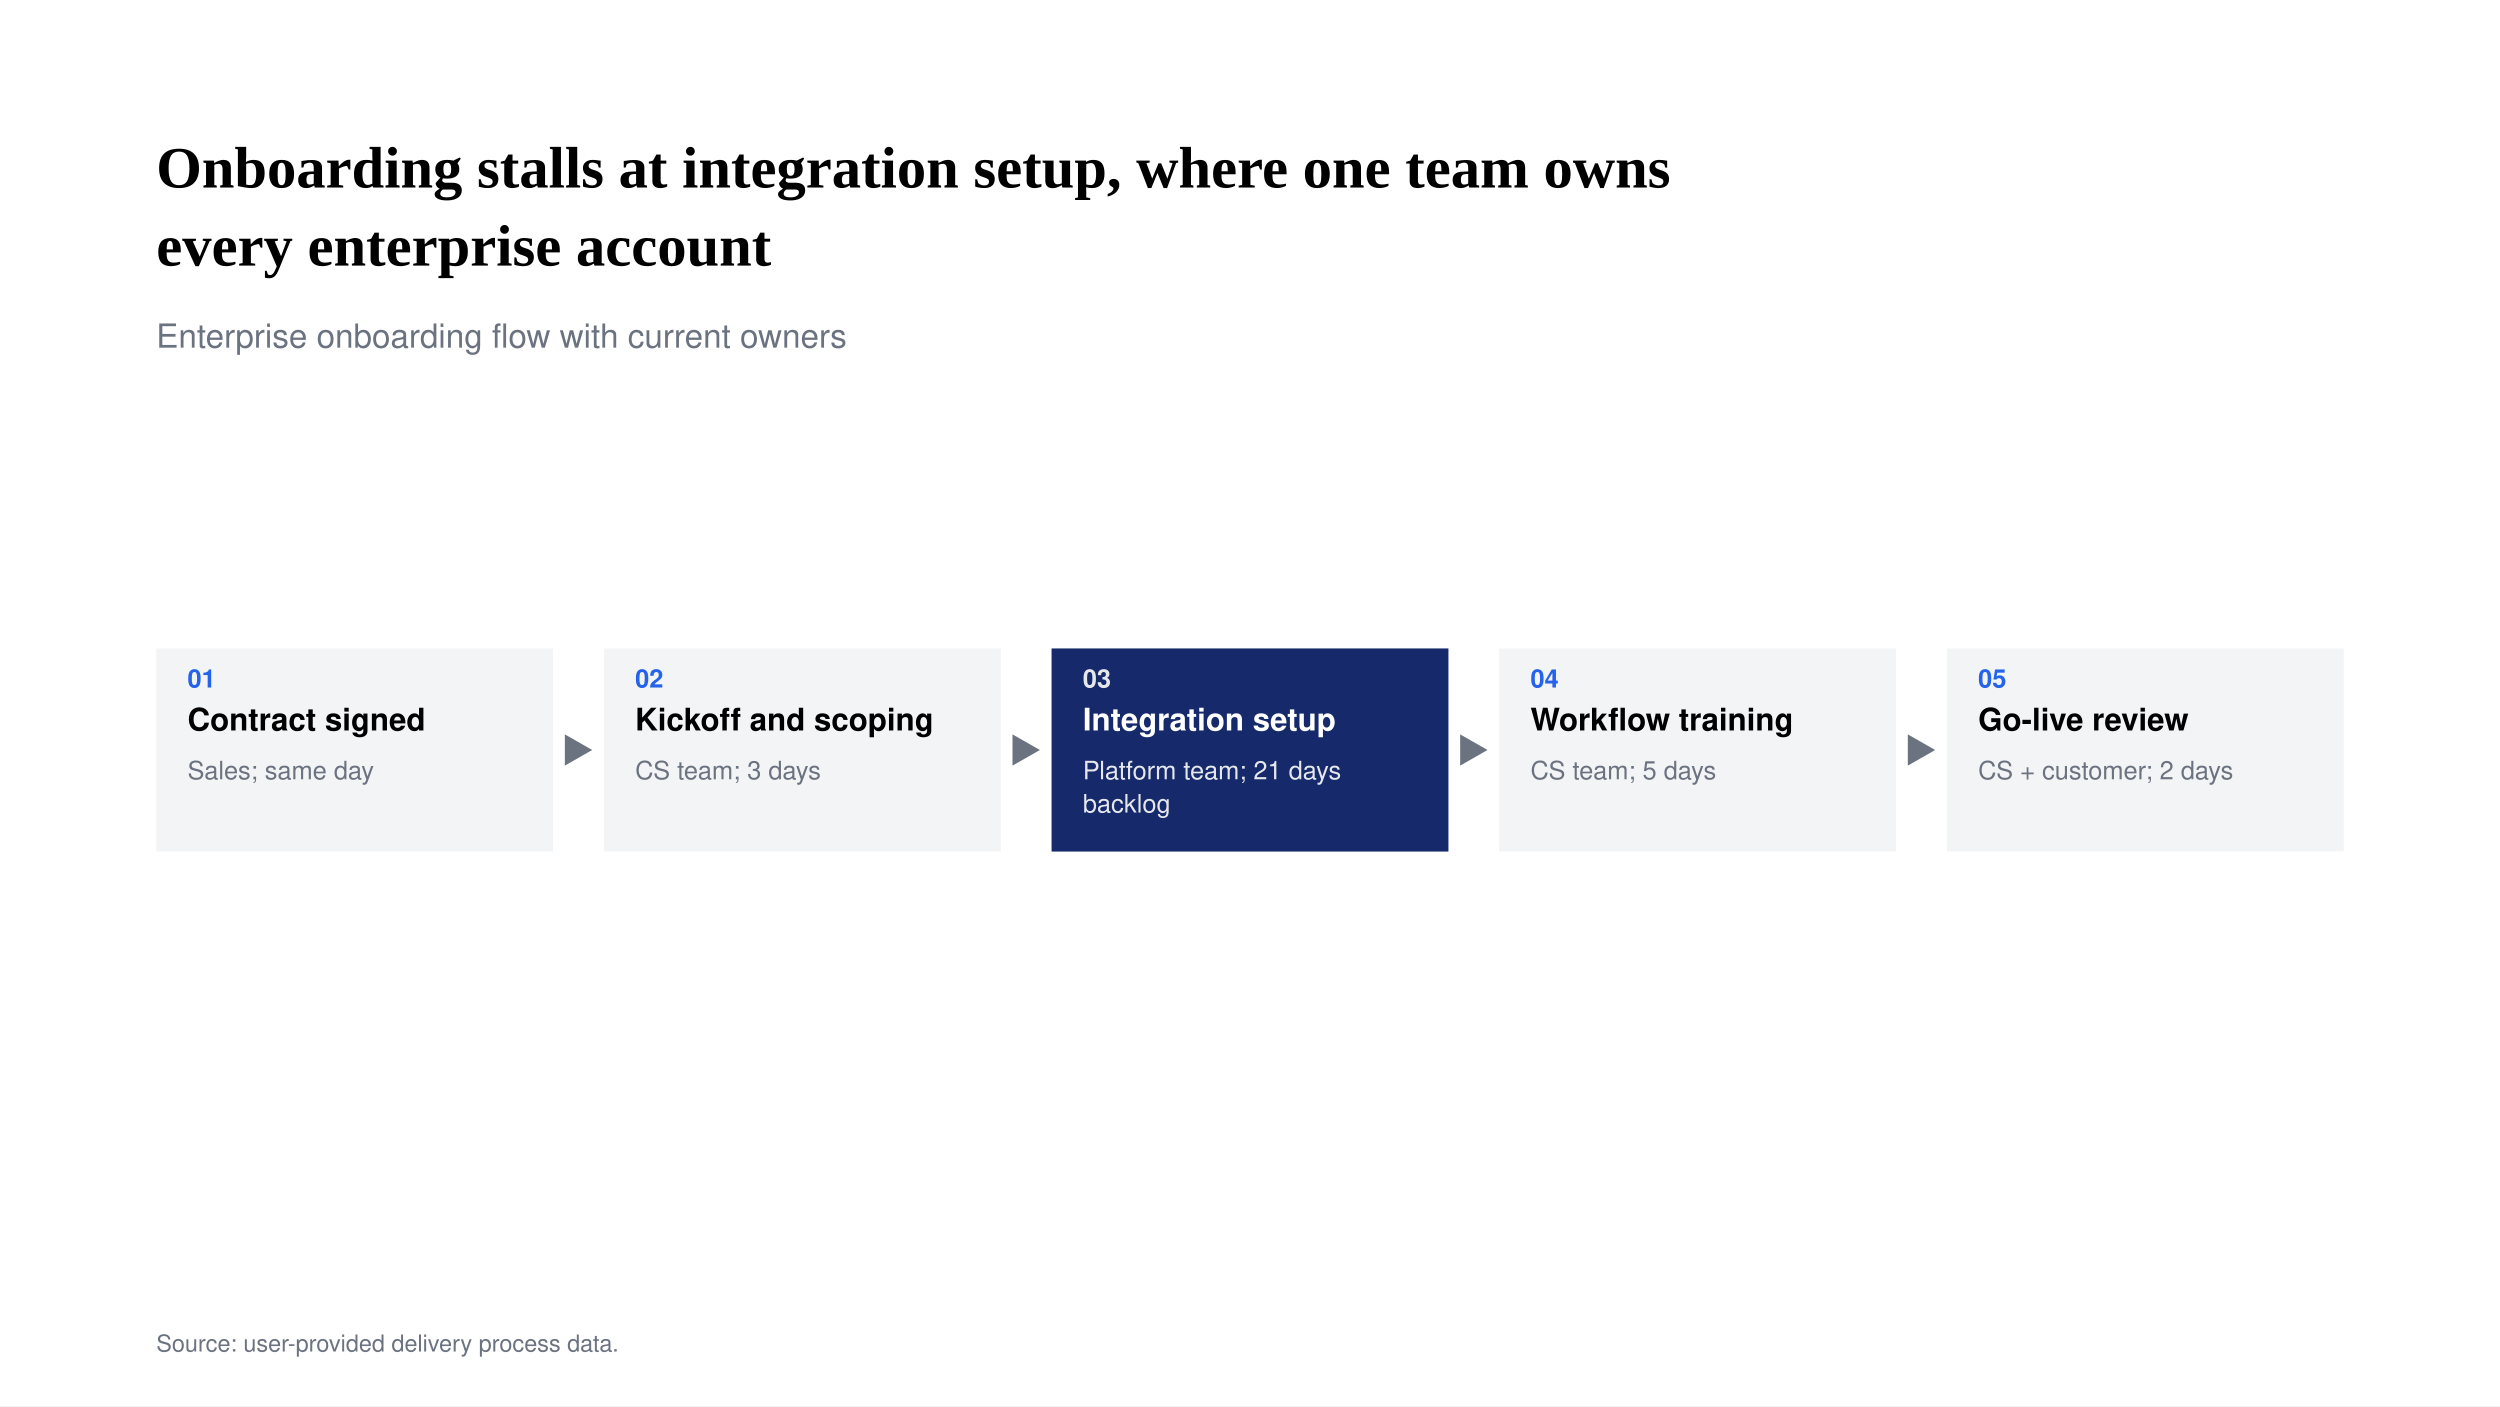
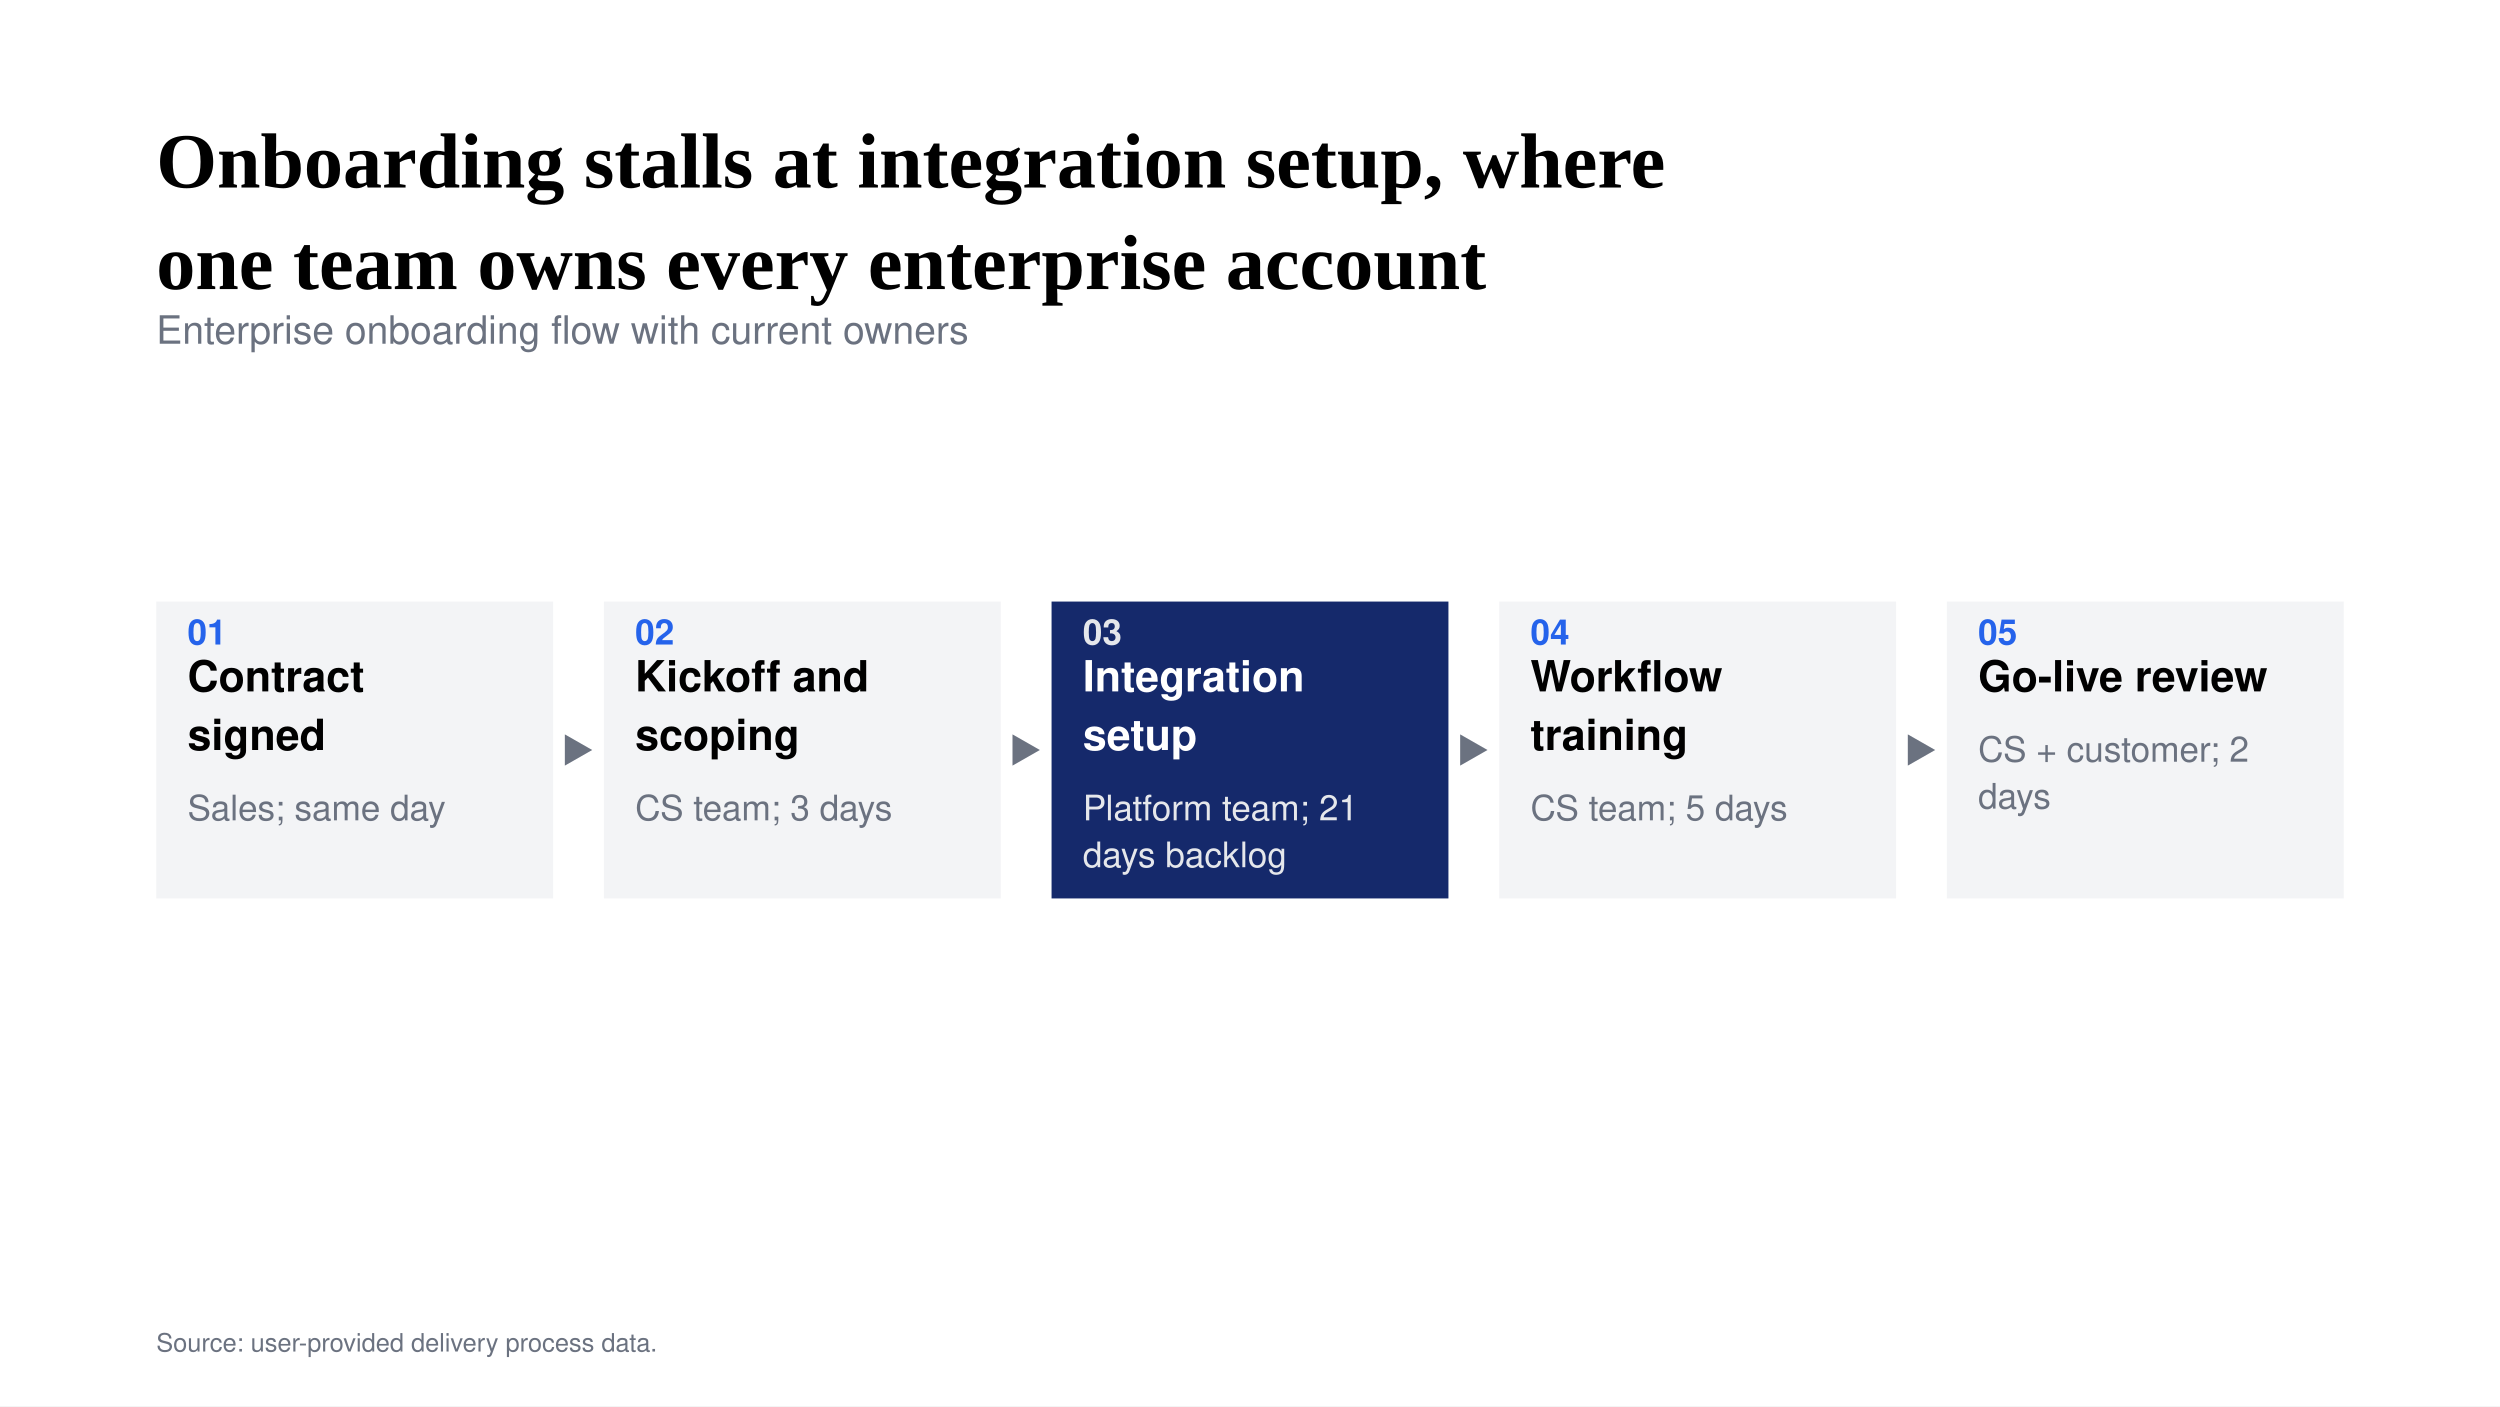
<svg xmlns="http://www.w3.org/2000/svg" viewBox="0 0 1280 720" width="1280" height="720" role="img" aria-label="Onboarding stalls at integration setup, where one team owns every enterprise account">
  <rect width="1280" height="720" fill="#FFFFFF" />
-   <text x="80.0" y="96.0" font-family="Georgia, 'Times New Roman', 'Hiragino Mincho ProN', 'Yu Mincho', serif" font-size="30" fill="#000000" font-weight="bold" text-anchor="start">Onboarding stalls at integration setup, where one team owns</text>
-   <text x="80.0" y="136.0" font-family="Georgia, 'Times New Roman', 'Hiragino Mincho ProN', 'Yu Mincho', serif" font-size="30" fill="#000000" font-weight="bold" text-anchor="start">every enterprise account</text>
-   <text x="80.0" y="178.0" font-family="'Helvetica Neue', Helvetica, Arial, 'Hiragino Sans', 'Yu Gothic', 'Noto Sans JP', 'Meiryo', sans-serif" font-size="17" fill="#6B7280" font-weight="normal" text-anchor="start">Enterprise onboarding flow with current owners</text>
-   <rect x="80.0" y="332.0" width="203.2" height="104.0" fill="#F3F4F6" stroke="none" />
-   <text x="96.0" y="352.0" font-family="'Helvetica Neue', Helvetica, Arial, 'Hiragino Sans', 'Yu Gothic', 'Noto Sans JP', 'Meiryo', sans-serif" font-size="13" fill="#2563EB" font-weight="bold" text-anchor="start">01</text>
-   <text x="96.0" y="374.0" font-family="'Helvetica Neue', Helvetica, Arial, 'Hiragino Sans', 'Yu Gothic', 'Noto Sans JP', 'Meiryo', sans-serif" font-size="16" fill="#000000" font-weight="bold" text-anchor="start">Contract signed</text>
-   <text x="96.0" y="399.0" font-family="'Helvetica Neue', Helvetica, Arial, 'Hiragino Sans', 'Yu Gothic', 'Noto Sans JP', 'Meiryo', sans-serif" font-size="13" fill="#6B7280" font-weight="normal" text-anchor="start">Sales; same day</text>
+   <text x="80.0" y="96.0" font-family="Georgia, 'Times New Roman', 'Hiragino Mincho ProN', 'Yu Mincho', serif" font-size="40" fill="#000000" font-weight="bold" text-anchor="start">Onboarding stalls at integration setup, where</text>
+   <text x="80.0" y="148.0" font-family="Georgia, 'Times New Roman', 'Hiragino Mincho ProN', 'Yu Mincho', serif" font-size="40" fill="#000000" font-weight="bold" text-anchor="start">one team owns every enterprise account</text>
+   <text x="80.0" y="176.0" font-family="'Helvetica Neue', Helvetica, Arial, 'Hiragino Sans', 'Yu Gothic', 'Noto Sans JP', 'Meiryo', sans-serif" font-size="20" fill="#6B7280" font-weight="normal" text-anchor="start">Enterprise onboarding flow with current owners</text>
+   <rect x="80.0" y="308.0" width="203.2" height="152.0" fill="#F3F4F6" stroke="none" />
+   <text x="96.0" y="330.0" font-family="'Helvetica Neue', Helvetica, Arial, 'Hiragino Sans', 'Yu Gothic', 'Noto Sans JP', 'Meiryo', sans-serif" font-size="18" fill="#2563EB" font-weight="bold" text-anchor="start">01</text>
+   <text x="96.0" y="354.0" font-family="'Helvetica Neue', Helvetica, Arial, 'Hiragino Sans', 'Yu Gothic', 'Noto Sans JP', 'Meiryo', sans-serif" font-size="22" fill="#000000" font-weight="bold" text-anchor="start">Contract</text>
+   <text x="96.0" y="384.0" font-family="'Helvetica Neue', Helvetica, Arial, 'Hiragino Sans', 'Yu Gothic', 'Noto Sans JP', 'Meiryo', sans-serif" font-size="22" fill="#000000" font-weight="bold" text-anchor="start">signed</text>
+   <text x="96.0" y="420.0" font-family="'Helvetica Neue', Helvetica, Arial, 'Hiragino Sans', 'Yu Gothic', 'Noto Sans JP', 'Meiryo', sans-serif" font-size="18" fill="#6B7280" font-weight="normal" text-anchor="start">Sales; same day</text>
  <path d="M 289.2 376.0 L 303.2 384.0 L 289.2 392.0 Z" fill="#6B7280" />
-   <rect x="309.2" y="332.0" width="203.2" height="104.0" fill="#F3F4F6" stroke="none" />
-   <text x="325.2" y="352.0" font-family="'Helvetica Neue', Helvetica, Arial, 'Hiragino Sans', 'Yu Gothic', 'Noto Sans JP', 'Meiryo', sans-serif" font-size="13" fill="#2563EB" font-weight="bold" text-anchor="start">02</text>
-   <text x="325.2" y="374.0" font-family="'Helvetica Neue', Helvetica, Arial, 'Hiragino Sans', 'Yu Gothic', 'Noto Sans JP', 'Meiryo', sans-serif" font-size="16" fill="#000000" font-weight="bold" text-anchor="start">Kickoff and scoping</text>
-   <text x="325.2" y="399.0" font-family="'Helvetica Neue', Helvetica, Arial, 'Hiragino Sans', 'Yu Gothic', 'Noto Sans JP', 'Meiryo', sans-serif" font-size="13" fill="#6B7280" font-weight="normal" text-anchor="start">CS team; 3 days</text>
+   <rect x="309.2" y="308.0" width="203.2" height="152.0" fill="#F3F4F6" stroke="none" />
+   <text x="325.2" y="330.0" font-family="'Helvetica Neue', Helvetica, Arial, 'Hiragino Sans', 'Yu Gothic', 'Noto Sans JP', 'Meiryo', sans-serif" font-size="18" fill="#2563EB" font-weight="bold" text-anchor="start">02</text>
+   <text x="325.2" y="354.0" font-family="'Helvetica Neue', Helvetica, Arial, 'Hiragino Sans', 'Yu Gothic', 'Noto Sans JP', 'Meiryo', sans-serif" font-size="22" fill="#000000" font-weight="bold" text-anchor="start">Kickoff and</text>
+   <text x="325.2" y="384.0" font-family="'Helvetica Neue', Helvetica, Arial, 'Hiragino Sans', 'Yu Gothic', 'Noto Sans JP', 'Meiryo', sans-serif" font-size="22" fill="#000000" font-weight="bold" text-anchor="start">scoping</text>
+   <text x="325.2" y="420.0" font-family="'Helvetica Neue', Helvetica, Arial, 'Hiragino Sans', 'Yu Gothic', 'Noto Sans JP', 'Meiryo', sans-serif" font-size="18" fill="#6B7280" font-weight="normal" text-anchor="start">CS team; 3 days</text>
  <path d="M 518.4 376.0 L 532.4 384.0 L 518.4 392.0 Z" fill="#6B7280" />
-   <rect x="538.4" y="332.0" width="203.2" height="104.0" fill="#15296B" stroke="none" />
-   <text x="554.4" y="352.0" font-family="'Helvetica Neue', Helvetica, Arial, 'Hiragino Sans', 'Yu Gothic', 'Noto Sans JP', 'Meiryo', sans-serif" font-size="13" fill="#E5E7EB" font-weight="bold" text-anchor="start">03</text>
-   <text x="554.4" y="374.0" font-family="'Helvetica Neue', Helvetica, Arial, 'Hiragino Sans', 'Yu Gothic', 'Noto Sans JP', 'Meiryo', sans-serif" font-size="16" fill="#FFFFFF" font-weight="bold" text-anchor="start">Integration setup</text>
-   <text x="554.4" y="399.0" font-family="'Helvetica Neue', Helvetica, Arial, 'Hiragino Sans', 'Yu Gothic', 'Noto Sans JP', 'Meiryo', sans-serif" font-size="13" fill="#E5E7EB" font-weight="normal" text-anchor="start">Platform team; 21 days</text>
-   <text x="554.4" y="416.0" font-family="'Helvetica Neue', Helvetica, Arial, 'Hiragino Sans', 'Yu Gothic', 'Noto Sans JP', 'Meiryo', sans-serif" font-size="13" fill="#E5E7EB" font-weight="normal" text-anchor="start">backlog</text>
+   <rect x="538.4" y="308.0" width="203.2" height="152.0" fill="#15296B" stroke="none" />
+   <text x="554.4" y="330.0" font-family="'Helvetica Neue', Helvetica, Arial, 'Hiragino Sans', 'Yu Gothic', 'Noto Sans JP', 'Meiryo', sans-serif" font-size="18" fill="#E5E7EB" font-weight="bold" text-anchor="start">03</text>
+   <text x="554.4" y="354.0" font-family="'Helvetica Neue', Helvetica, Arial, 'Hiragino Sans', 'Yu Gothic', 'Noto Sans JP', 'Meiryo', sans-serif" font-size="22" fill="#FFFFFF" font-weight="bold" text-anchor="start">Integration</text>
+   <text x="554.4" y="384.0" font-family="'Helvetica Neue', Helvetica, Arial, 'Hiragino Sans', 'Yu Gothic', 'Noto Sans JP', 'Meiryo', sans-serif" font-size="22" fill="#FFFFFF" font-weight="bold" text-anchor="start">setup</text>
+   <text x="554.4" y="420.0" font-family="'Helvetica Neue', Helvetica, Arial, 'Hiragino Sans', 'Yu Gothic', 'Noto Sans JP', 'Meiryo', sans-serif" font-size="18" fill="#E5E7EB" font-weight="normal" text-anchor="start">Platform team; 21</text>
+   <text x="554.4" y="444.0" font-family="'Helvetica Neue', Helvetica, Arial, 'Hiragino Sans', 'Yu Gothic', 'Noto Sans JP', 'Meiryo', sans-serif" font-size="18" fill="#E5E7EB" font-weight="normal" text-anchor="start">days backlog</text>
  <path d="M 747.6 376.0 L 761.6 384.0 L 747.6 392.0 Z" fill="#6B7280" />
-   <rect x="767.6" y="332.0" width="203.2" height="104.0" fill="#F3F4F6" stroke="none" />
-   <text x="783.6" y="352.0" font-family="'Helvetica Neue', Helvetica, Arial, 'Hiragino Sans', 'Yu Gothic', 'Noto Sans JP', 'Meiryo', sans-serif" font-size="13" fill="#2563EB" font-weight="bold" text-anchor="start">04</text>
-   <text x="783.6" y="374.0" font-family="'Helvetica Neue', Helvetica, Arial, 'Hiragino Sans', 'Yu Gothic', 'Noto Sans JP', 'Meiryo', sans-serif" font-size="16" fill="#000000" font-weight="bold" text-anchor="start">Workflow training</text>
-   <text x="783.6" y="399.0" font-family="'Helvetica Neue', Helvetica, Arial, 'Hiragino Sans', 'Yu Gothic', 'Noto Sans JP', 'Meiryo', sans-serif" font-size="13" fill="#6B7280" font-weight="normal" text-anchor="start">CS team; 5 days</text>
+   <rect x="767.6" y="308.0" width="203.2" height="152.0" fill="#F3F4F6" stroke="none" />
+   <text x="783.6" y="330.0" font-family="'Helvetica Neue', Helvetica, Arial, 'Hiragino Sans', 'Yu Gothic', 'Noto Sans JP', 'Meiryo', sans-serif" font-size="18" fill="#2563EB" font-weight="bold" text-anchor="start">04</text>
+   <text x="783.6" y="354.0" font-family="'Helvetica Neue', Helvetica, Arial, 'Hiragino Sans', 'Yu Gothic', 'Noto Sans JP', 'Meiryo', sans-serif" font-size="22" fill="#000000" font-weight="bold" text-anchor="start">Workflow</text>
+   <text x="783.6" y="384.0" font-family="'Helvetica Neue', Helvetica, Arial, 'Hiragino Sans', 'Yu Gothic', 'Noto Sans JP', 'Meiryo', sans-serif" font-size="22" fill="#000000" font-weight="bold" text-anchor="start">training</text>
+   <text x="783.6" y="420.0" font-family="'Helvetica Neue', Helvetica, Arial, 'Hiragino Sans', 'Yu Gothic', 'Noto Sans JP', 'Meiryo', sans-serif" font-size="18" fill="#6B7280" font-weight="normal" text-anchor="start">CS team; 5 days</text>
  <path d="M 976.8 376.0 L 990.8 384.0 L 976.8 392.0 Z" fill="#6B7280" />
-   <rect x="996.8" y="332.0" width="203.2" height="104.0" fill="#F3F4F6" stroke="none" />
-   <text x="1012.8" y="352.0" font-family="'Helvetica Neue', Helvetica, Arial, 'Hiragino Sans', 'Yu Gothic', 'Noto Sans JP', 'Meiryo', sans-serif" font-size="13" fill="#2563EB" font-weight="bold" text-anchor="start">05</text>
-   <text x="1012.8" y="374.0" font-family="'Helvetica Neue', Helvetica, Arial, 'Hiragino Sans', 'Yu Gothic', 'Noto Sans JP', 'Meiryo', sans-serif" font-size="16" fill="#000000" font-weight="bold" text-anchor="start">Go-live review</text>
-   <text x="1012.8" y="399.0" font-family="'Helvetica Neue', Helvetica, Arial, 'Hiragino Sans', 'Yu Gothic', 'Noto Sans JP', 'Meiryo', sans-serif" font-size="13" fill="#6B7280" font-weight="normal" text-anchor="start">CS + customer; 2 days</text>
-   <text x="80.0" y="630.0" font-family="'Helvetica Neue', Helvetica, Arial, 'Hiragino Sans', 'Yu Gothic', 'Noto Sans JP', 'Meiryo', sans-serif" font-size="16" fill="#15296B" font-weight="600" text-anchor="start" />
-   <text x="80.0" y="692.0" font-family="'Helvetica Neue', Helvetica, Arial, 'Hiragino Sans', 'Yu Gothic', 'Noto Sans JP', 'Meiryo', sans-serif" font-size="12" fill="#6B7280" font-weight="normal" text-anchor="start">Source: user-provided delivery process data.</text>
+   <rect x="996.8" y="308.0" width="203.2" height="152.0" fill="#F3F4F6" stroke="none" />
+   <text x="1012.8" y="330.0" font-family="'Helvetica Neue', Helvetica, Arial, 'Hiragino Sans', 'Yu Gothic', 'Noto Sans JP', 'Meiryo', sans-serif" font-size="18" fill="#2563EB" font-weight="bold" text-anchor="start">05</text>
+   <text x="1012.8" y="354.0" font-family="'Helvetica Neue', Helvetica, Arial, 'Hiragino Sans', 'Yu Gothic', 'Noto Sans JP', 'Meiryo', sans-serif" font-size="22" fill="#000000" font-weight="bold" text-anchor="start">Go-live review</text>
+   <text x="1012.8" y="390.0" font-family="'Helvetica Neue', Helvetica, Arial, 'Hiragino Sans', 'Yu Gothic', 'Noto Sans JP', 'Meiryo', sans-serif" font-size="18" fill="#6B7280" font-weight="normal" text-anchor="start">CS + customer; 2</text>
+   <text x="1012.8" y="414.0" font-family="'Helvetica Neue', Helvetica, Arial, 'Hiragino Sans', 'Yu Gothic', 'Noto Sans JP', 'Meiryo', sans-serif" font-size="18" fill="#6B7280" font-weight="normal" text-anchor="start">days</text>
+   <text x="80.0" y="630.0" font-family="'Helvetica Neue', Helvetica, Arial, 'Hiragino Sans', 'Yu Gothic', 'Noto Sans JP', 'Meiryo', sans-serif" font-size="22" fill="#15296B" font-weight="600" text-anchor="start" />
+   <text x="80.0" y="660.0" font-family="'Helvetica Neue', Helvetica, Arial, 'Hiragino Sans', 'Yu Gothic', 'Noto Sans JP', 'Meiryo', sans-serif" font-size="22" fill="#15296B" font-weight="600" text-anchor="start" />
+   <text x="80.0" y="692.0" font-family="'Helvetica Neue', Helvetica, Arial, 'Hiragino Sans', 'Yu Gothic', 'Noto Sans JP', 'Meiryo', sans-serif" font-size="13" fill="#6B7280" font-weight="normal" text-anchor="start">Source: user-provided delivery process data.</text>
</svg>
